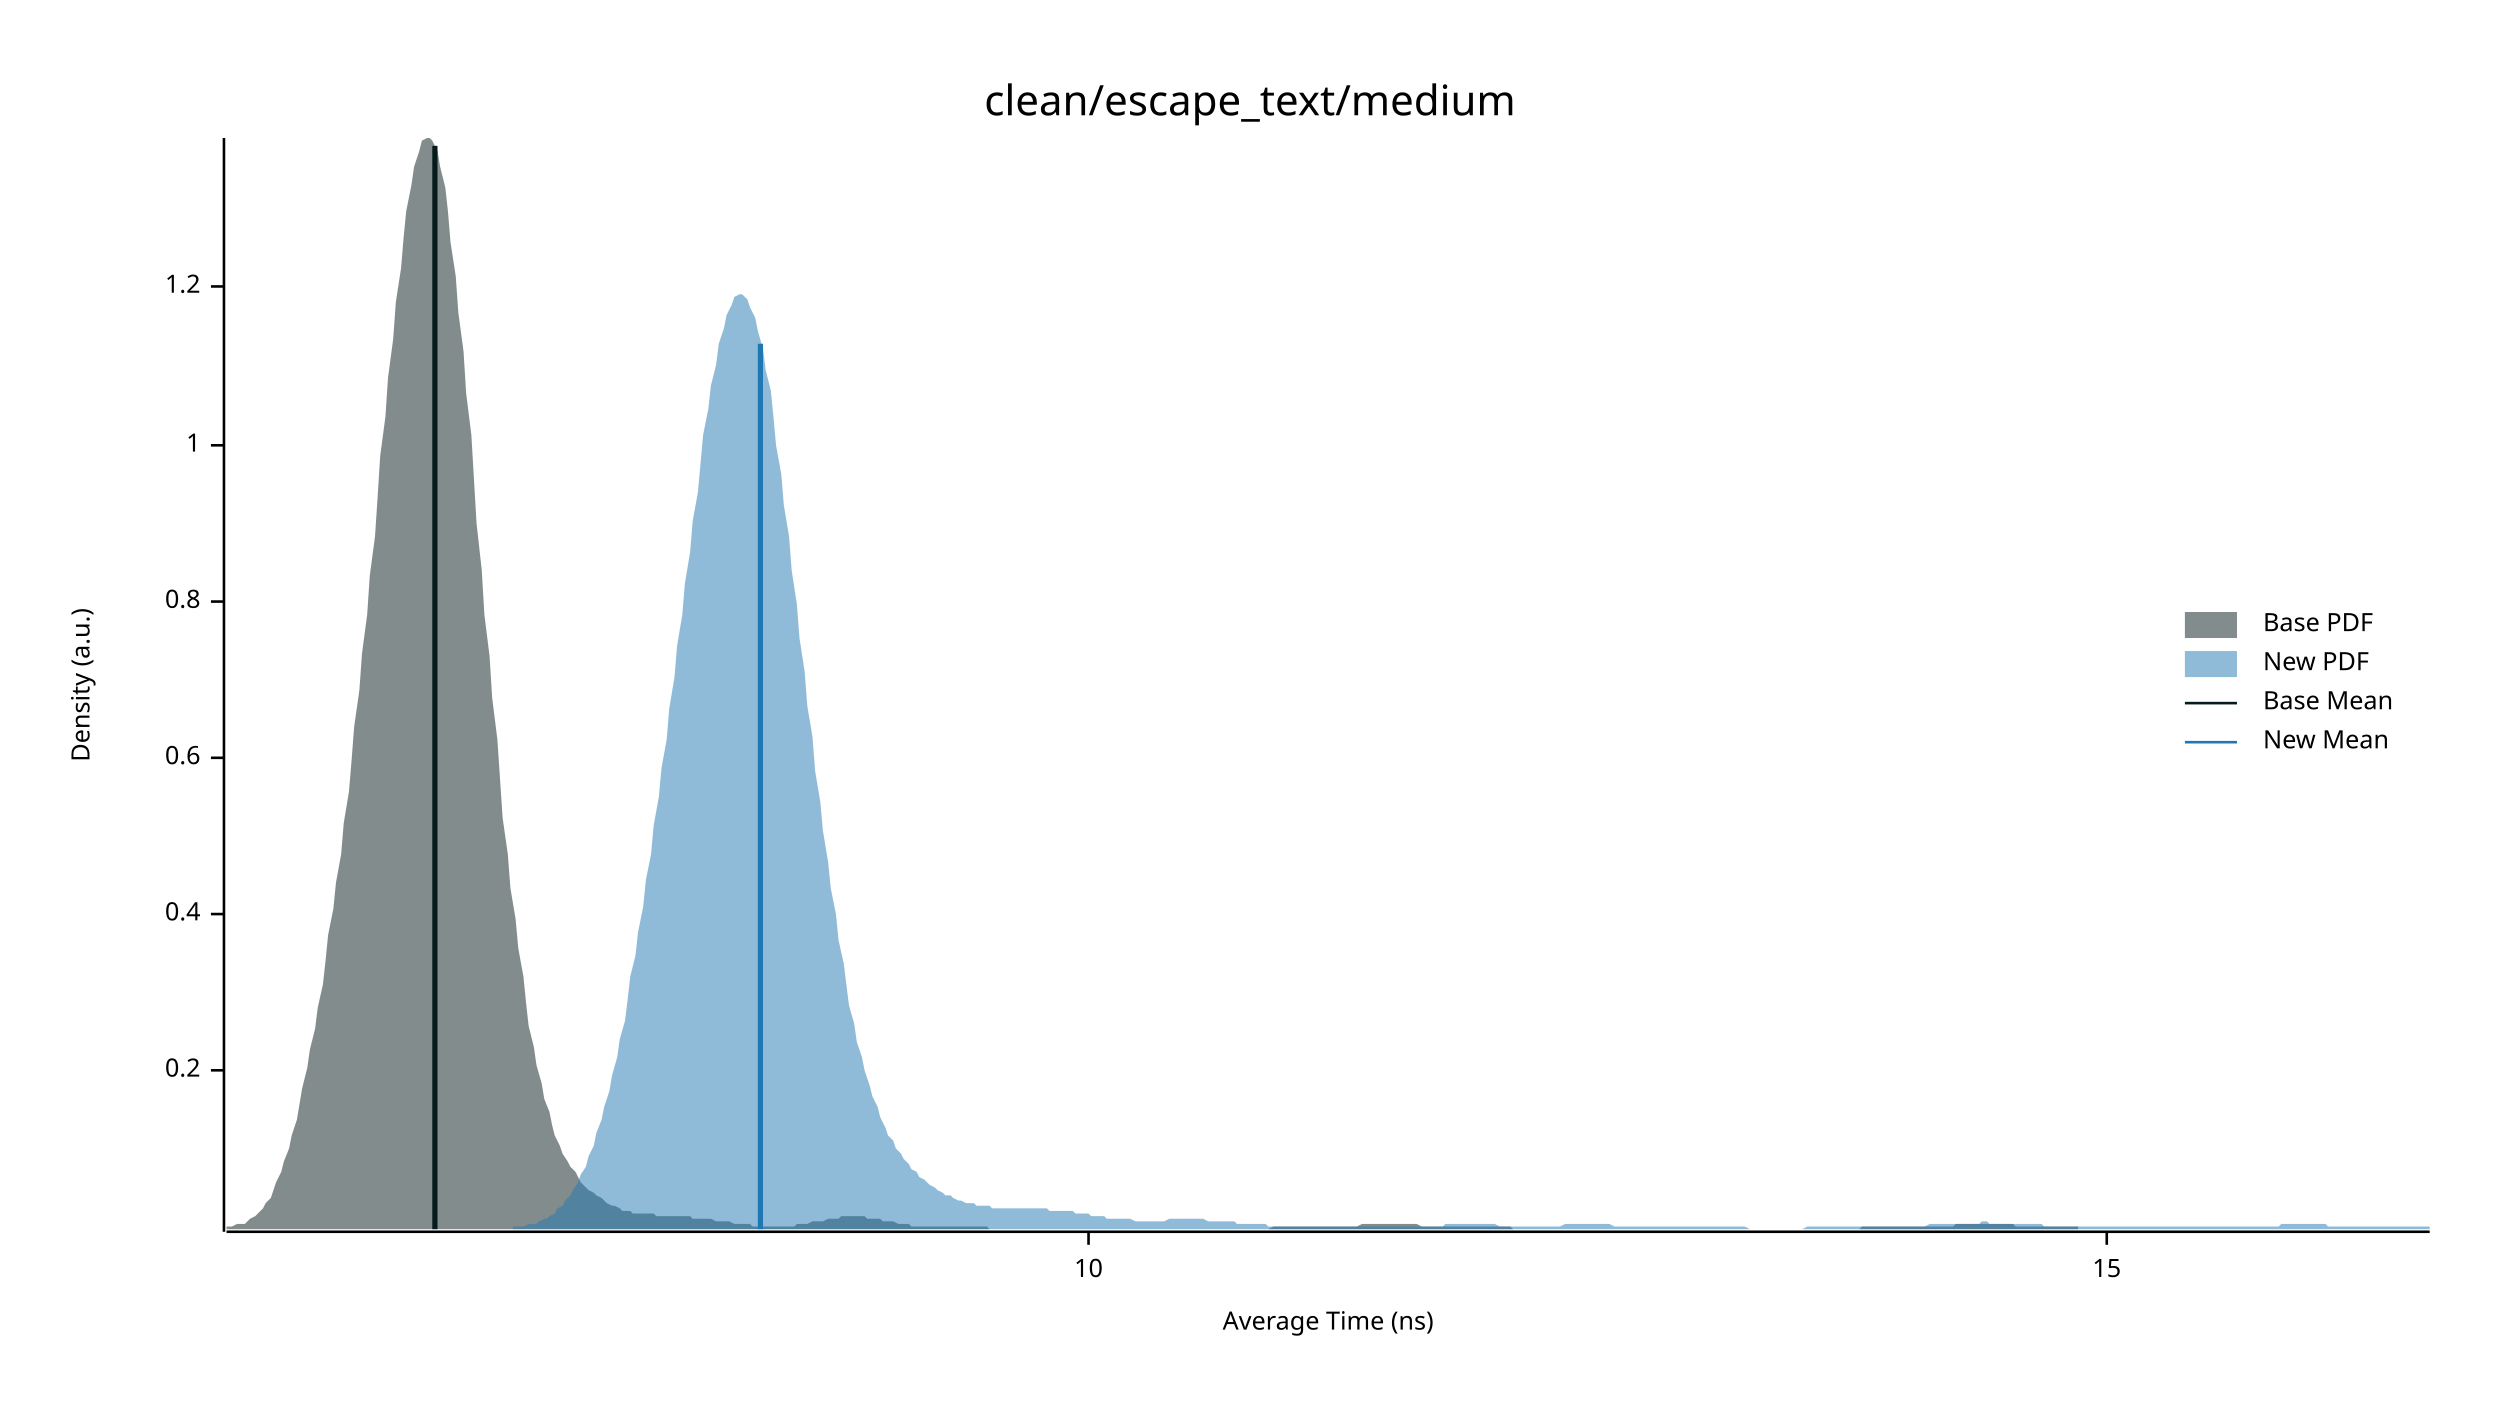
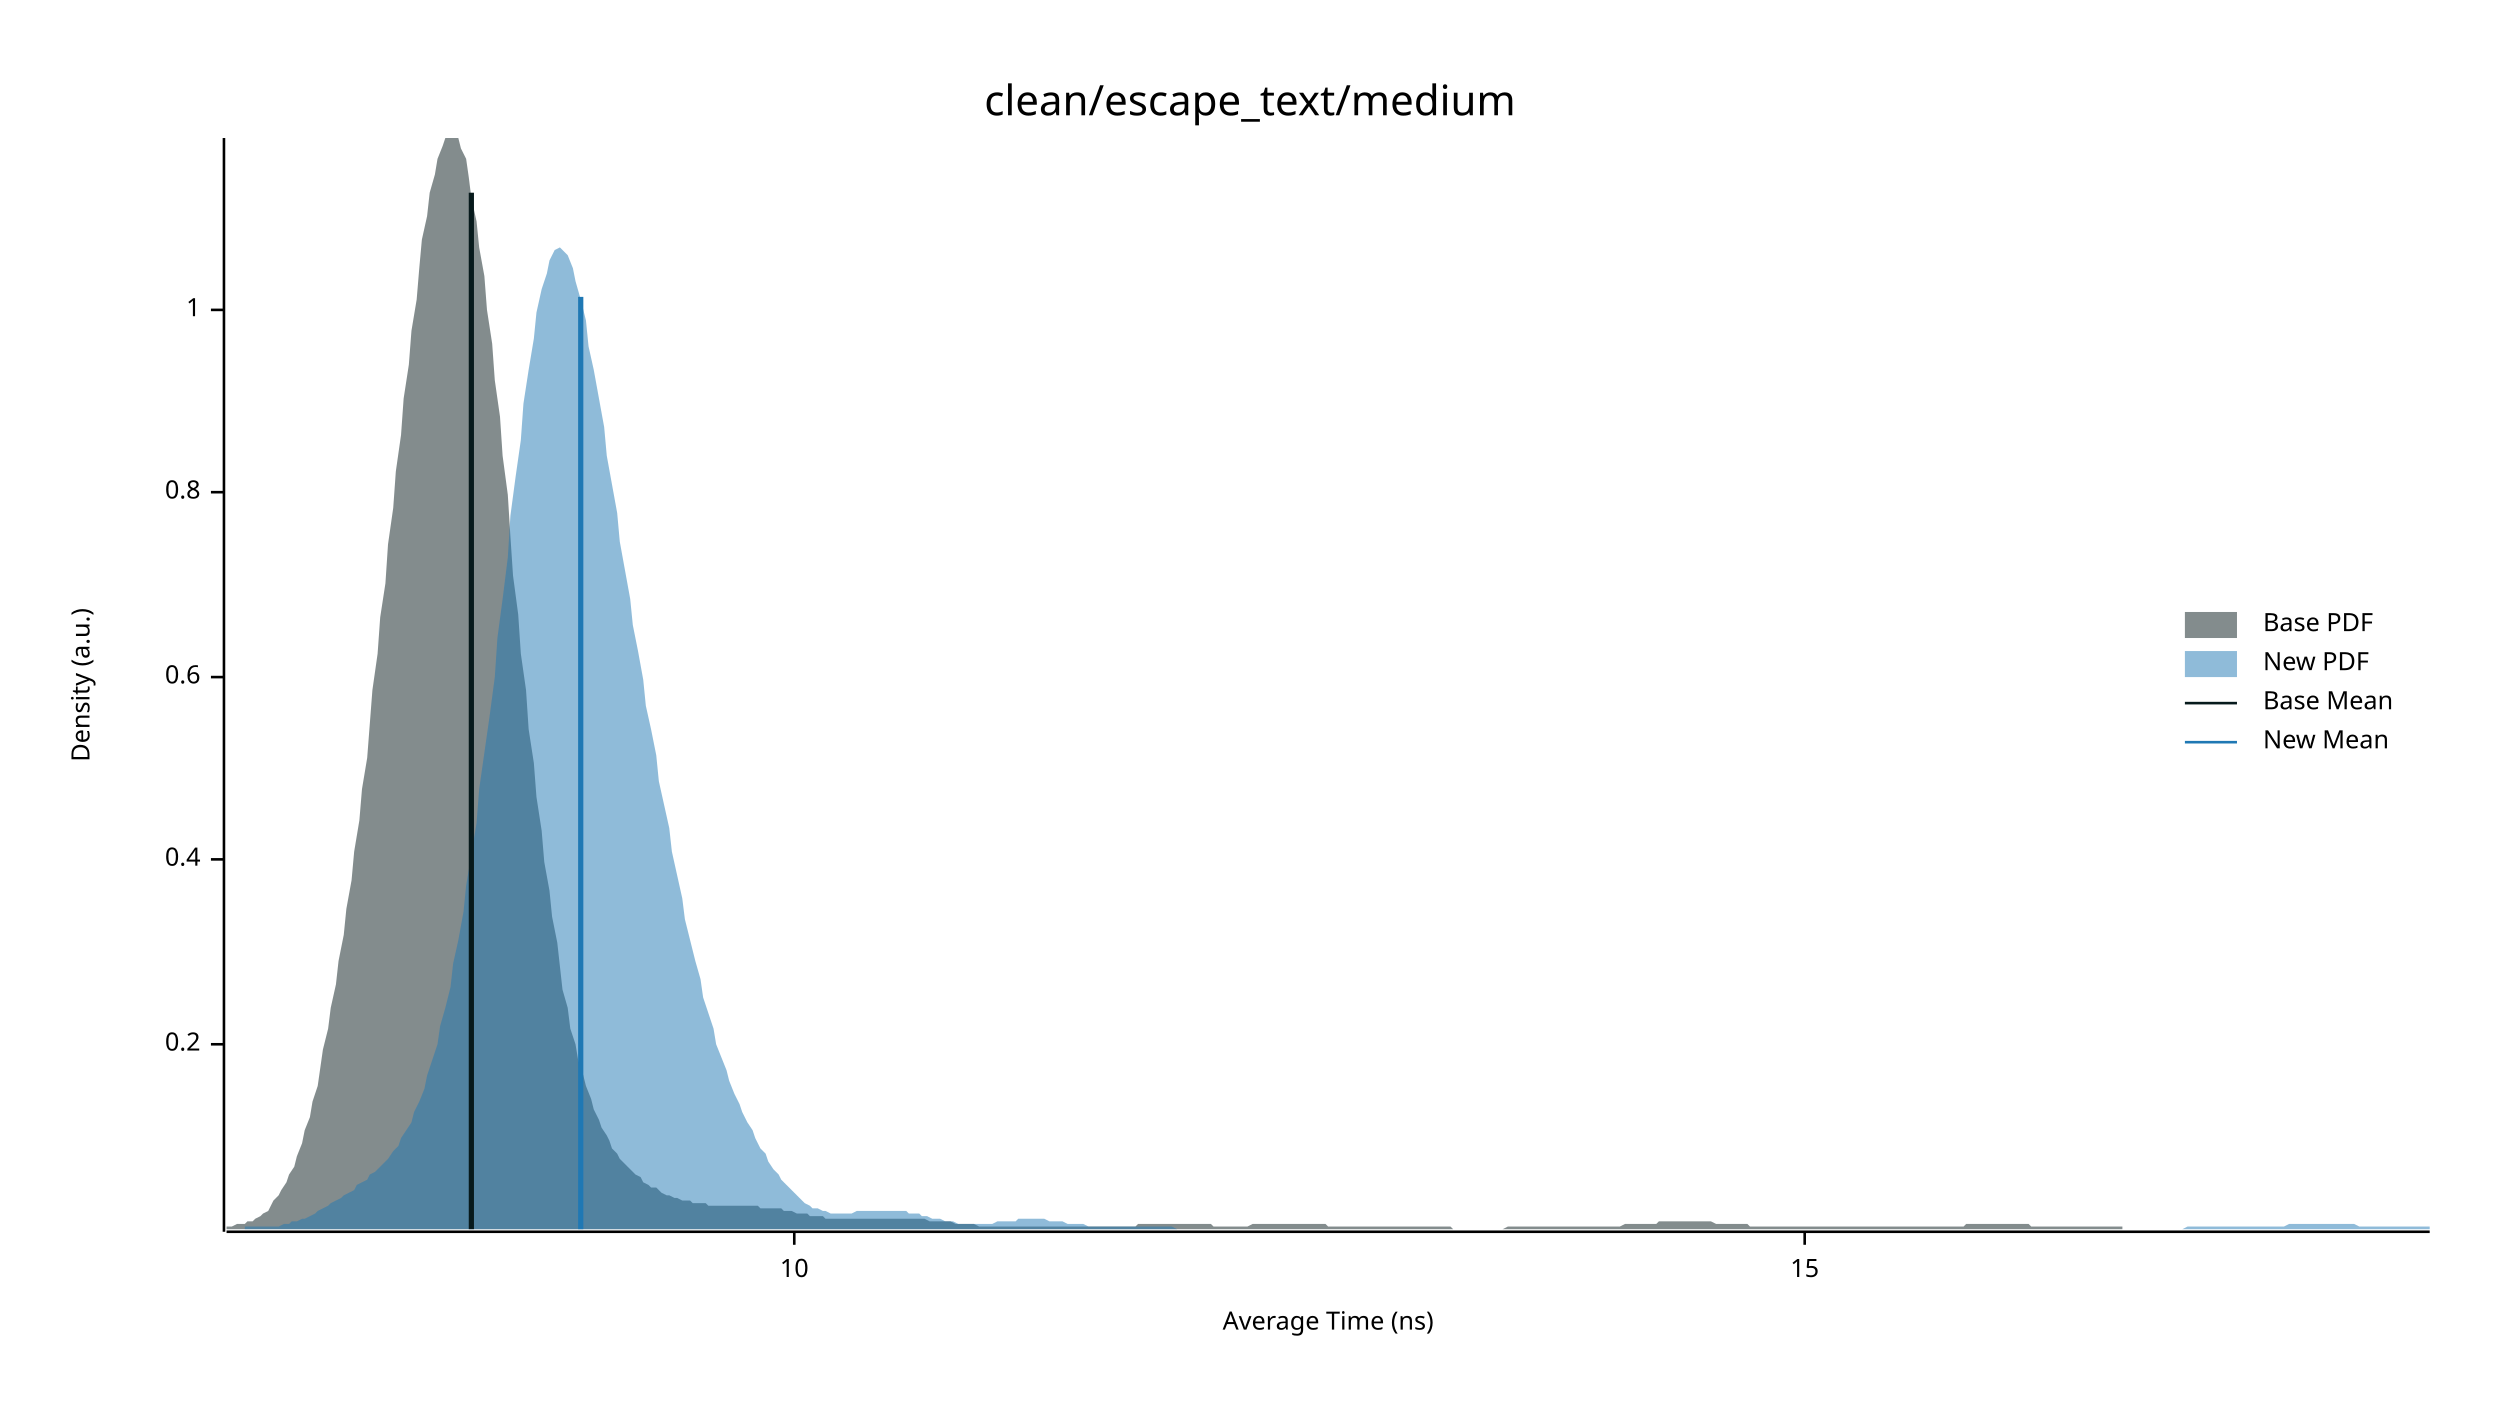
<svg xmlns="http://www.w3.org/2000/svg" width="960" height="540" viewBox="0 0 960 540">
  <text x="480" y="32" dy="0.76em" text-anchor="middle" font-family="sans-serif" font-size="16.129" opacity="1" fill="#000000">
clean/escape_text/medium
</text>
  <text x="27" y="263" dy="0.76em" text-anchor="middle" font-family="sans-serif" font-size="9.677" opacity="1" fill="#000000" transform="rotate(270, 27, 263)">
Density (a.u.)
</text>
  <text x="510" y="513" dy="-0.5ex" text-anchor="middle" font-family="sans-serif" font-size="9.677" opacity="1" fill="#000000">
Average Time (ns)
</text>
  <polyline fill="none" opacity="1" stroke="#000000" stroke-width="1" points="86,53 86,473 " />
-   <text x="77" y="411" dy="0.5ex" text-anchor="end" font-family="sans-serif" font-size="9.677" opacity="1" fill="#000000">
+   <text x="77" y="401" dy="0.5ex" text-anchor="end" font-family="sans-serif" font-size="9.677" opacity="1" fill="#000000">
0.2
</text>
-   <polyline fill="none" opacity="1" stroke="#000000" stroke-width="1" points="81,411 86,411 " />
-   <text x="77" y="351" dy="0.5ex" text-anchor="end" font-family="sans-serif" font-size="9.677" opacity="1" fill="#000000">
+   <polyline fill="none" opacity="1" stroke="#000000" stroke-width="1" points="81,401 86,401 " />
+   <text x="77" y="330" dy="0.5ex" text-anchor="end" font-family="sans-serif" font-size="9.677" opacity="1" fill="#000000">
0.4
</text>
-   <polyline fill="none" opacity="1" stroke="#000000" stroke-width="1" points="81,351 86,351 " />
-   <text x="77" y="291" dy="0.5ex" text-anchor="end" font-family="sans-serif" font-size="9.677" opacity="1" fill="#000000">
+   <polyline fill="none" opacity="1" stroke="#000000" stroke-width="1" points="81,330 86,330 " />
+   <text x="77" y="260" dy="0.5ex" text-anchor="end" font-family="sans-serif" font-size="9.677" opacity="1" fill="#000000">
0.6
</text>
-   <polyline fill="none" opacity="1" stroke="#000000" stroke-width="1" points="81,291 86,291 " />
-   <text x="77" y="231" dy="0.5ex" text-anchor="end" font-family="sans-serif" font-size="9.677" opacity="1" fill="#000000">
+   <polyline fill="none" opacity="1" stroke="#000000" stroke-width="1" points="81,260 86,260 " />
+   <text x="77" y="189" dy="0.5ex" text-anchor="end" font-family="sans-serif" font-size="9.677" opacity="1" fill="#000000">
0.8
</text>
-   <polyline fill="none" opacity="1" stroke="#000000" stroke-width="1" points="81,231 86,231 " />
-   <text x="77" y="171" dy="0.5ex" text-anchor="end" font-family="sans-serif" font-size="9.677" opacity="1" fill="#000000">
+   <polyline fill="none" opacity="1" stroke="#000000" stroke-width="1" points="81,189 86,189 " />
+   <text x="77" y="119" dy="0.5ex" text-anchor="end" font-family="sans-serif" font-size="9.677" opacity="1" fill="#000000">
1
</text>
-   <polyline fill="none" opacity="1" stroke="#000000" stroke-width="1" points="81,171 86,171 " />
-   <text x="77" y="110" dy="0.5ex" text-anchor="end" font-family="sans-serif" font-size="9.677" opacity="1" fill="#000000">
- 1.2
- </text>
-   <polyline fill="none" opacity="1" stroke="#000000" stroke-width="1" points="81,110 86,110 " />
+   <polyline fill="none" opacity="1" stroke="#000000" stroke-width="1" points="81,119 86,119 " />
  <polyline fill="none" opacity="1" stroke="#000000" stroke-width="1" points="87,473 933,473 " />
-   <text x="418" y="483" dy="0.76em" text-anchor="middle" font-family="sans-serif" font-size="9.677" opacity="1" fill="#000000">
+   <text x="305" y="483" dy="0.76em" text-anchor="middle" font-family="sans-serif" font-size="9.677" opacity="1" fill="#000000">
10
</text>
-   <polyline fill="none" opacity="1" stroke="#000000" stroke-width="1" points="418,473 418,478 " />
-   <text x="809" y="483" dy="0.76em" text-anchor="middle" font-family="sans-serif" font-size="9.677" opacity="1" fill="#000000">
+   <polyline fill="none" opacity="1" stroke="#000000" stroke-width="1" points="305,473 305,478 " />
+   <text x="693" y="483" dy="0.76em" text-anchor="middle" font-family="sans-serif" font-size="9.677" opacity="1" fill="#000000">
15
</text>
-   <polyline fill="none" opacity="1" stroke="#000000" stroke-width="1" points="809,473 809,478 " />
-   <polygon opacity="0.5" fill="#071A1C" points="87,471 88,471 89,471 91,470 92,470 94,470 95,469 96,468 98,467 99,466 101,464 102,462 104,460 105,457 106,454 108,450 109,446 111,441 112,436 114,430 115,424 116,418 118,410 119,403 121,395 122,387 124,378 125,369 126,359 128,349 129,339 131,328 132,316 134,304 135,292 136,279 138,265 139,251 141,236 142,221 144,206 145,191 146,175 148,160 149,145 151,130 152,116 154,103 155,91 156,81 158,71 159,64 161,58 162,54 164,53 165,53 166,54 168,58 169,64 171,72 172,81 173,93 175,106 176,120 178,135 179,151 181,167 182,184 183,201 185,219 186,236 188,252 189,268 191,284 192,299 193,314 195,328 196,341 198,353 199,364 201,375 202,385 203,394 205,402 206,409 208,416 209,422 211,427 212,432 213,436 215,440 216,443 218,446 219,448 221,450 222,452 223,454 225,456 226,457 228,458 229,459 231,460 232,461 233,462 235,463 236,463 238,464 239,465 241,465 242,465 243,466 245,466 246,466 248,466 249,466 251,466 252,467 253,467 255,467 256,467 258,467 259,467 260,467 262,467 263,467 265,467 266,468 268,468 269,468 270,468 272,468 273,468 275,469 276,469 278,469 279,469 280,469 282,470 283,470 285,470 286,470 288,470 289,471 290,471 292,471 293,471 295,471 296,471 298,471 299,471 300,471 302,471 303,471 305,471 306,470 308,470 309,470 310,470 312,469 313,469 315,469 316,469 318,468 319,468 320,468 322,468 323,467 325,467 326,467 328,467 329,467 330,467 332,467 333,468 335,468 336,468 338,468 339,469 340,469 342,469 343,469 345,470 346,470 347,470 349,470 350,471 352,471 353,471 355,471 356,471 357,471 359,471 360,471 362,471 363,471 365,471 366,471 367,471 369,471 370,471 372,471 373,471 375,471 376,471 377,471 379,471 380,472 382,472 383,472 385,472 386,472 387,472 389,472 390,472 392,472 393,472 395,472 396,472 397,472 399,472 400,472 402,472 403,472 405,472 406,472 407,472 409,472 410,472 412,472 413,472 415,472 416,472 417,472 419,472 420,472 422,472 423,472 425,472 426,472 427,472 429,472 430,472 432,472 433,472 434,472 436,472 437,472 439,472 440,472 442,472 443,472 444,472 446,472 447,472 449,472 450,472 452,472 453,472 454,472 456,472 457,472 459,472 460,472 462,472 463,472 464,472 466,472 467,472 469,472 470,472 472,472 473,472 474,472 476,472 477,472 479,472 480,472 482,472 483,472 484,472 486,472 487,472 489,471 490,471 492,471 493,471 494,471 496,471 497,471 499,471 500,471 502,471 503,471 504,471 506,471 507,471 509,471 510,471 512,471 513,471 514,471 516,471 517,471 519,471 520,471 521,471 523,470 524,470 526,470 527,470 529,470 530,470 531,470 533,470 534,470 536,470 537,470 539,470 540,470 541,470 543,470 544,470 546,471 547,471 549,471 550,471 551,471 553,471 554,471 556,471 557,471 559,471 560,471 561,471 563,471 564,471 566,471 567,471 569,471 570,471 571,471 573,471 574,471 576,471 577,471 579,471 580,471 581,472 583,472 584,472 586,472 587,472 589,472 590,472 591,472 593,472 594,472 596,472 597,472 599,472 600,472 601,472 603,472 604,472 606,472 607,472 608,472 610,472 611,472 613,472 614,472 616,472 617,472 618,472 620,472 621,472 623,472 624,472 626,472 627,472 628,472 630,472 631,472 633,472 634,472 636,472 637,472 638,472 640,472 641,472 643,472 644,472 646,472 647,472 648,472 650,472 651,472 653,472 654,472 656,472 657,472 658,472 660,472 661,472 663,472 664,472 666,472 667,472 668,472 670,472 671,472 673,472 674,472 676,472 677,472 678,472 680,472 681,472 683,472 684,472 686,472 687,472 688,472 690,472 691,472 693,472 694,472 695,472 697,472 698,472 700,472 701,472 703,472 704,472 705,472 707,472 708,472 710,472 711,472 713,472 714,472 715,471 717,471 718,471 720,471 721,471 723,471 724,471 725,471 727,471 728,471 730,471 731,471 733,471 734,471 735,471 737,471 738,471 740,471 741,471 743,471 744,471 745,471 747,471 748,471 750,471 751,470 753,470 754,470 755,470 757,470 758,470 760,470 761,470 763,470 764,470 765,470 767,470 768,470 770,470 771,470 773,470 774,471 775,471 777,471 778,471 780,471 781,471 782,471 784,471 785,471 787,471 788,471 790,471 791,471 792,471 794,471 795,471 797,471 798,471 798,472 87,472 " />
-   <polygon opacity="0.5" fill="#1F78B4" points="197,471 198,471 200,471 201,471 203,470 204,470 206,470 207,469 209,468 210,468 211,467 213,466 214,464 216,463 217,461 219,459 220,457 222,454 223,451 225,448 226,444 228,440 229,435 231,430 232,425 234,419 235,413 237,406 238,399 240,392 241,384 242,375 244,367 245,358 247,348 248,338 250,328 251,317 253,306 254,295 256,284 257,272 259,260 260,248 262,236 263,224 265,212 266,200 268,189 269,178 270,167 272,157 273,148 275,140 276,132 278,126 279,121 281,117 282,114 284,113 285,113 287,115 288,118 290,122 291,127 293,134 294,142 296,150 297,160 298,171 300,182 301,194 303,206 304,219 306,232 307,245 309,258 310,271 312,283 313,296 315,308 316,319 318,331 319,341 321,351 322,361 324,370 325,378 326,386 328,393 329,400 331,406 332,411 334,417 335,421 337,425 338,429 340,433 341,436 343,438 344,441 346,443 347,445 349,447 350,449 352,450 353,452 355,453 356,454 357,455 359,456 360,457 362,458 363,459 365,459 366,460 368,461 369,461 371,462 372,462 374,462 375,463 377,463 378,463 380,463 381,464 383,464 384,464 385,464 387,464 388,464 390,464 391,464 393,464 394,464 396,464 397,464 399,464 400,464 402,464 403,465 405,465 406,465 408,465 409,465 411,465 412,465 413,466 415,466 416,466 418,466 419,467 421,467 422,467 424,467 425,468 427,468 428,468 430,468 431,468 433,468 434,468 436,469 437,469 439,469 440,469 442,469 443,469 444,469 446,469 447,469 449,468 450,468 452,468 453,468 455,468 456,468 458,468 459,468 461,468 462,468 464,469 465,469 467,469 468,469 470,469 471,469 472,469 474,469 475,470 477,470 478,470 480,470 481,470 483,470 484,470 486,470 487,471 489,471 490,471 492,471 493,471 495,471 496,471 498,471 499,471 500,471 502,471 503,471 505,471 506,471 508,471 509,471 511,471 512,471 514,471 515,471 517,471 518,471 520,471 521,471 523,471 524,471 526,471 527,471 528,471 530,471 531,471 533,471 534,471 536,471 537,471 539,471 540,471 542,471 543,471 545,471 546,471 548,471 549,471 551,471 552,471 554,471 555,470 557,470 558,470 559,470 561,470 562,470 564,470 565,470 567,470 568,470 570,470 571,470 573,470 574,470 576,471 577,471 579,471 580,471 582,471 583,471 585,471 586,471 587,471 589,471 590,471 592,471 593,471 595,471 596,471 598,471 599,471 601,470 602,470 604,470 605,470 607,470 608,470 610,470 611,470 613,470 614,470 615,470 617,470 618,470 620,471 621,471 623,471 624,471 626,471 627,471 629,471 630,471 632,471 633,471 635,471 636,471 638,471 639,471 641,471 642,471 644,471 645,471 646,471 648,471 649,471 651,471 652,471 654,471 655,471 657,471 658,471 660,471 661,471 663,471 664,471 666,471 667,471 669,471 670,471 672,472 673,472 674,472 676,472 677,472 679,472 680,472 682,472 683,472 685,472 686,472 688,472 689,472 691,472 692,472 694,471 695,471 697,471 698,471 700,471 701,471 702,471 704,471 705,471 707,471 708,471 710,471 711,471 713,471 714,471 716,471 717,471 719,471 720,471 722,471 723,471 725,471 726,471 728,471 729,471 731,471 732,471 733,471 735,471 736,471 738,471 739,471 741,470 742,470 744,470 745,470 747,470 748,470 750,470 751,470 753,470 754,470 756,470 757,470 759,470 760,470 761,469 763,469 764,470 766,470 767,470 769,470 770,470 772,470 773,470 775,470 776,470 778,470 779,470 781,470 782,470 784,470 785,471 787,471 788,471 789,471 791,471 792,471 794,471 795,471 797,471 798,471 800,471 801,471 803,471 804,471 806,471 807,471 809,471 810,471 812,471 813,471 815,471 816,471 817,471 819,471 820,471 822,471 823,471 825,471 826,471 828,471 829,471 831,471 832,471 834,471 835,471 837,471 838,471 840,471 841,471 843,471 844,471 846,471 847,471 848,471 850,471 851,471 853,471 854,471 856,471 857,471 859,471 860,471 862,471 863,471 865,471 866,471 868,471 869,471 871,471 872,471 874,471 875,471 876,470 878,470 879,470 881,470 882,470 884,470 885,470 887,470 888,470 890,470 891,470 893,470 894,471 896,471 897,471 899,471 900,471 902,471 903,471 904,471 906,471 907,471 909,471 910,471 912,471 913,471 915,471 916,471 918,471 919,471 921,471 922,471 924,471 925,471 927,471 928,471 930,471 931,471 933,471 933,472 197,472 " />
-   <polyline fill="none" opacity="1" stroke="#071A1C" stroke-width="2" points="167,472 167,56 " />
-   <polyline fill="none" opacity="1" stroke="#1F78B4" stroke-width="2" points="292,472 292,132 " />
+   <polyline fill="none" opacity="1" stroke="#000000" stroke-width="1" points="693,473 693,478 " />
+   <polygon opacity="0.5" fill="#071A1C" points="87,471 88,471 89,471 91,470 92,470 94,470 95,469 97,469 98,468 100,467 101,466 103,465 104,463 105,461 107,459 108,457 110,454 111,451 113,448 114,444 116,439 117,434 119,429 120,423 122,417 123,410 124,403 126,395 127,387 129,378 130,369 132,359 133,349 135,338 136,327 138,315 139,303 141,291 142,278 143,265 145,251 146,237 148,224 149,209 151,195 152,181 154,167 155,153 157,140 158,127 160,115 161,103 162,92 164,83 165,74 167,67 168,61 170,56 171,53 173,53 174,53 176,53 177,57 179,61 180,68 181,76 183,85 184,95 186,106 187,119 189,132 190,146 192,160 193,175 195,190 196,206 197,221 199,236 200,251 202,265 203,280 205,293 206,306 208,319 209,331 211,342 212,352 214,362 215,371 216,380 218,387 219,395 221,401 222,407 224,413 225,417 227,422 228,426 230,430 231,433 233,436 234,438 235,441 237,443 238,445 240,447 241,448 243,450 244,451 246,452 247,454 249,455 250,456 252,456 253,457 254,458 256,459 257,459 259,460 260,460 262,461 263,461 265,461 266,462 268,462 269,462 271,462 272,463 273,463 275,463 276,463 278,463 279,463 281,463 282,463 284,463 285,463 287,463 288,463 289,463 291,463 292,464 294,464 295,464 297,464 298,464 300,464 301,465 303,465 304,465 306,466 307,466 308,466 310,466 311,467 313,467 314,467 316,467 317,468 319,468 320,468 322,468 323,468 325,468 326,468 327,468 329,468 330,468 332,468 333,468 335,468 336,468 338,468 339,468 341,468 342,468 344,468 345,468 346,468 348,468 349,468 351,468 352,468 354,468 355,468 357,469 358,469 360,469 361,469 363,469 364,469 365,469 367,470 368,470 370,470 371,470 373,470 374,470 376,471 377,471 379,471 380,471 381,471 383,471 384,471 386,471 387,471 389,471 390,471 392,471 393,471 395,471 396,471 398,471 399,471 400,471 402,471 403,471 405,471 406,471 408,471 409,471 411,471 412,471 414,471 415,471 417,471 418,471 419,471 421,471 422,471 424,471 425,471 427,471 428,471 430,471 431,471 433,471 434,471 436,471 437,470 438,470 440,470 441,470 443,470 444,470 446,470 447,470 449,470 450,470 452,470 453,470 455,470 456,470 457,470 459,470 460,470 462,470 463,470 465,470 466,471 468,471 469,471 471,471 472,471 473,471 475,471 476,471 478,471 479,471 481,470 482,470 484,470 485,470 487,470 488,470 490,470 491,470 492,470 494,470 495,470 497,470 498,470 500,470 501,470 503,470 504,470 506,470 507,470 509,470 510,471 511,471 513,471 514,471 516,471 517,471 519,471 520,471 522,471 523,471 525,471 526,471 528,471 529,471 530,471 532,471 533,471 535,471 536,471 538,471 539,471 541,471 542,471 544,471 545,471 547,471 548,471 549,471 551,471 552,471 554,471 555,471 557,471 558,472 560,472 561,472 563,472 564,472 565,472 567,472 568,472 570,472 571,472 573,472 574,472 576,472 577,472 579,471 580,471 582,471 583,471 584,471 586,471 587,471 589,471 590,471 592,471 593,471 595,471 596,471 598,471 599,471 601,471 602,471 603,471 605,471 606,471 608,471 609,471 611,471 612,471 614,471 615,471 617,471 618,471 620,471 621,471 622,471 624,470 625,470 627,470 628,470 630,470 631,470 633,470 634,470 636,470 637,469 639,469 640,469 641,469 643,469 644,469 646,469 647,469 649,469 650,469 652,469 653,469 655,469 656,469 657,469 659,470 660,470 662,470 663,470 665,470 666,470 668,470 669,470 671,470 672,471 674,471 675,471 676,471 678,471 679,471 681,471 682,471 684,471 685,471 687,471 688,471 690,471 691,471 693,471 694,471 695,471 697,471 698,471 700,471 701,471 703,471 704,471 706,471 707,471 709,471 710,471 712,471 713,471 714,471 716,471 717,471 719,471 720,471 722,471 723,471 725,471 726,471 728,471 729,471 731,471 732,471 733,471 735,471 736,471 738,471 739,471 741,471 742,471 744,471 745,471 747,471 748,471 750,471 751,471 752,471 754,471 755,470 757,470 758,470 760,470 761,470 763,470 764,470 766,470 767,470 768,470 770,470 771,470 773,470 774,470 776,470 777,470 779,470 780,471 782,471 783,471 785,471 786,471 787,471 789,471 790,471 792,471 793,471 795,471 796,471 798,471 799,471 801,471 802,471 804,471 805,471 806,471 808,471 809,471 811,471 812,471 814,471 815,471 815,472 87,472 " />
+   <polygon opacity="0.5" fill="#1F78B4" points="94,471 95,471 97,471 99,471 100,471 102,471 104,471 105,471 107,471 109,470 111,470 112,469 114,469 116,468 117,468 119,467 121,466 122,465 124,464 126,463 127,462 129,461 131,460 132,459 134,458 136,457 137,455 139,454 141,453 142,451 144,450 146,448 147,447 149,445 151,442 153,440 154,437 156,434 158,431 159,427 161,423 163,418 164,413 166,407 168,401 169,394 171,387 173,379 174,370 176,361 178,350 179,340 181,328 183,316 184,303 186,289 188,275 190,260 191,245 193,230 195,214 196,198 198,183 200,169 201,155 203,142 205,130 206,120 208,111 210,105 211,100 213,96 215,95 216,96 218,98 220,103 221,108 223,115 225,123 226,133 228,142 230,153 232,164 233,175 235,186 237,197 238,208 240,219 242,230 243,240 245,250 247,261 248,271 250,280 252,290 253,300 255,309 257,318 258,327 260,336 262,345 263,353 265,361 267,369 269,376 270,383 272,389 274,395 275,401 277,406 279,411 280,415 282,420 284,424 285,427 287,431 289,434 290,437 292,441 294,443 295,446 297,449 299,451 300,453 302,455 304,457 306,459 307,460 309,462 311,463 312,464 314,464 316,465 317,465 319,466 321,466 322,466 324,466 326,466 327,466 329,465 331,465 332,465 334,465 336,465 337,465 339,465 341,465 342,465 344,465 346,465 348,465 349,466 351,466 353,466 354,467 356,467 358,468 359,468 361,468 363,469 364,469 366,469 368,470 369,470 371,470 373,470 374,470 376,470 378,470 379,470 381,470 383,469 385,469 386,469 388,469 390,469 391,468 393,468 395,468 396,468 398,468 400,468 401,468 403,469 405,469 406,469 408,469 410,470 411,470 413,470 415,470 416,470 418,471 420,471 421,471 423,471 425,471 427,471 428,471 430,471 432,471 433,471 435,471 437,471 438,471 440,471 442,471 443,471 445,471 447,471 448,471 450,471 452,472 453,472 455,472 457,472 458,472 460,472 462,472 464,472 465,472 467,472 469,472 470,472 472,472 474,472 475,472 477,472 479,472 480,472 482,472 484,472 485,472 487,472 489,472 490,472 492,472 494,472 495,472 497,472 499,472 500,472 502,472 504,472 506,472 507,472 509,472 511,472 512,472 514,472 516,472 517,472 519,472 521,472 522,472 524,472 526,472 527,472 529,472 531,472 532,472 534,472 536,472 537,472 539,472 541,472 543,472 544,472 546,472 548,472 549,472 551,472 553,472 554,472 556,472 558,472 559,472 561,472 563,472 564,472 566,472 568,472 569,472 571,472 573,472 574,472 576,472 578,472 579,472 581,472 583,472 585,472 586,472 588,472 590,472 591,472 593,472 595,472 596,472 598,472 600,472 601,472 603,472 605,472 606,472 608,472 610,472 611,472 613,472 615,472 616,472 618,472 620,472 622,472 623,472 625,472 627,472 628,472 630,472 632,472 633,472 635,472 637,472 638,472 640,472 642,472 643,472 645,472 647,472 648,472 650,472 652,472 653,472 655,472 657,472 659,472 660,472 662,472 664,472 665,472 667,472 669,472 670,472 672,472 674,472 675,472 677,472 679,472 680,472 682,472 684,472 685,472 687,472 689,472 690,472 692,472 694,472 695,472 697,472 699,472 701,472 702,472 704,472 706,472 707,472 709,472 711,472 712,472 714,472 716,472 717,472 719,472 721,472 722,472 724,472 726,472 727,472 729,472 731,472 732,472 734,472 736,472 738,472 739,472 741,472 743,472 744,472 746,472 748,472 749,472 751,472 753,472 754,472 756,472 758,472 759,472 761,472 763,472 764,472 766,472 768,472 769,472 771,472 773,472 774,472 776,472 778,472 780,472 781,472 783,472 785,472 786,472 788,472 790,472 791,472 793,472 795,472 796,472 798,472 800,472 801,472 803,472 805,472 806,472 808,472 810,472 811,472 813,472 815,472 817,472 818,472 820,472 822,472 823,472 825,472 827,472 828,472 830,472 832,472 833,472 835,472 837,472 838,472 840,471 842,471 843,471 845,471 847,471 848,471 850,471 852,471 853,471 855,471 857,471 859,471 860,471 862,471 864,471 865,471 867,471 869,471 870,471 872,471 874,471 875,471 877,471 879,470 880,470 882,470 884,470 885,470 887,470 889,470 890,470 892,470 894,470 896,470 897,470 899,470 901,470 902,470 904,470 906,471 907,471 909,471 911,471 912,471 914,471 916,471 917,471 919,471 921,471 922,471 924,471 926,471 927,471 929,471 931,471 933,471 933,472 94,472 " />
+   <polyline fill="none" opacity="1" stroke="#071A1C" stroke-width="2" points="181,472 181,74 " />
+   <polyline fill="none" opacity="1" stroke="#1F78B4" stroke-width="2" points="223,472 223,114 " />
  <text x="869" y="235" dy="0.76em" text-anchor="start" font-family="sans-serif" font-size="9.677" opacity="1" fill="#000000">
Base PDF
</text>
  <text x="869" y="250" dy="0.76em" text-anchor="start" font-family="sans-serif" font-size="9.677" opacity="1" fill="#000000">
New PDF
</text>
  <text x="869" y="265" dy="0.76em" text-anchor="start" font-family="sans-serif" font-size="9.677" opacity="1" fill="#000000">
Base Mean
</text>
  <text x="869" y="280" dy="0.76em" text-anchor="start" font-family="sans-serif" font-size="9.677" opacity="1" fill="#000000">
New Mean
</text>
  <rect x="839" y="235" width="20" height="10" opacity="0.5" fill="#071A1C" stroke="none" />
  <rect x="839" y="250" width="20" height="10" opacity="0.5" fill="#1F78B4" stroke="none" />
  <polyline fill="none" opacity="1" stroke="#071A1C" stroke-width="1" points="839,270 859,270 " />
  <polyline fill="none" opacity="1" stroke="#1F78B4" stroke-width="1" points="839,285 859,285 " />
</svg>
